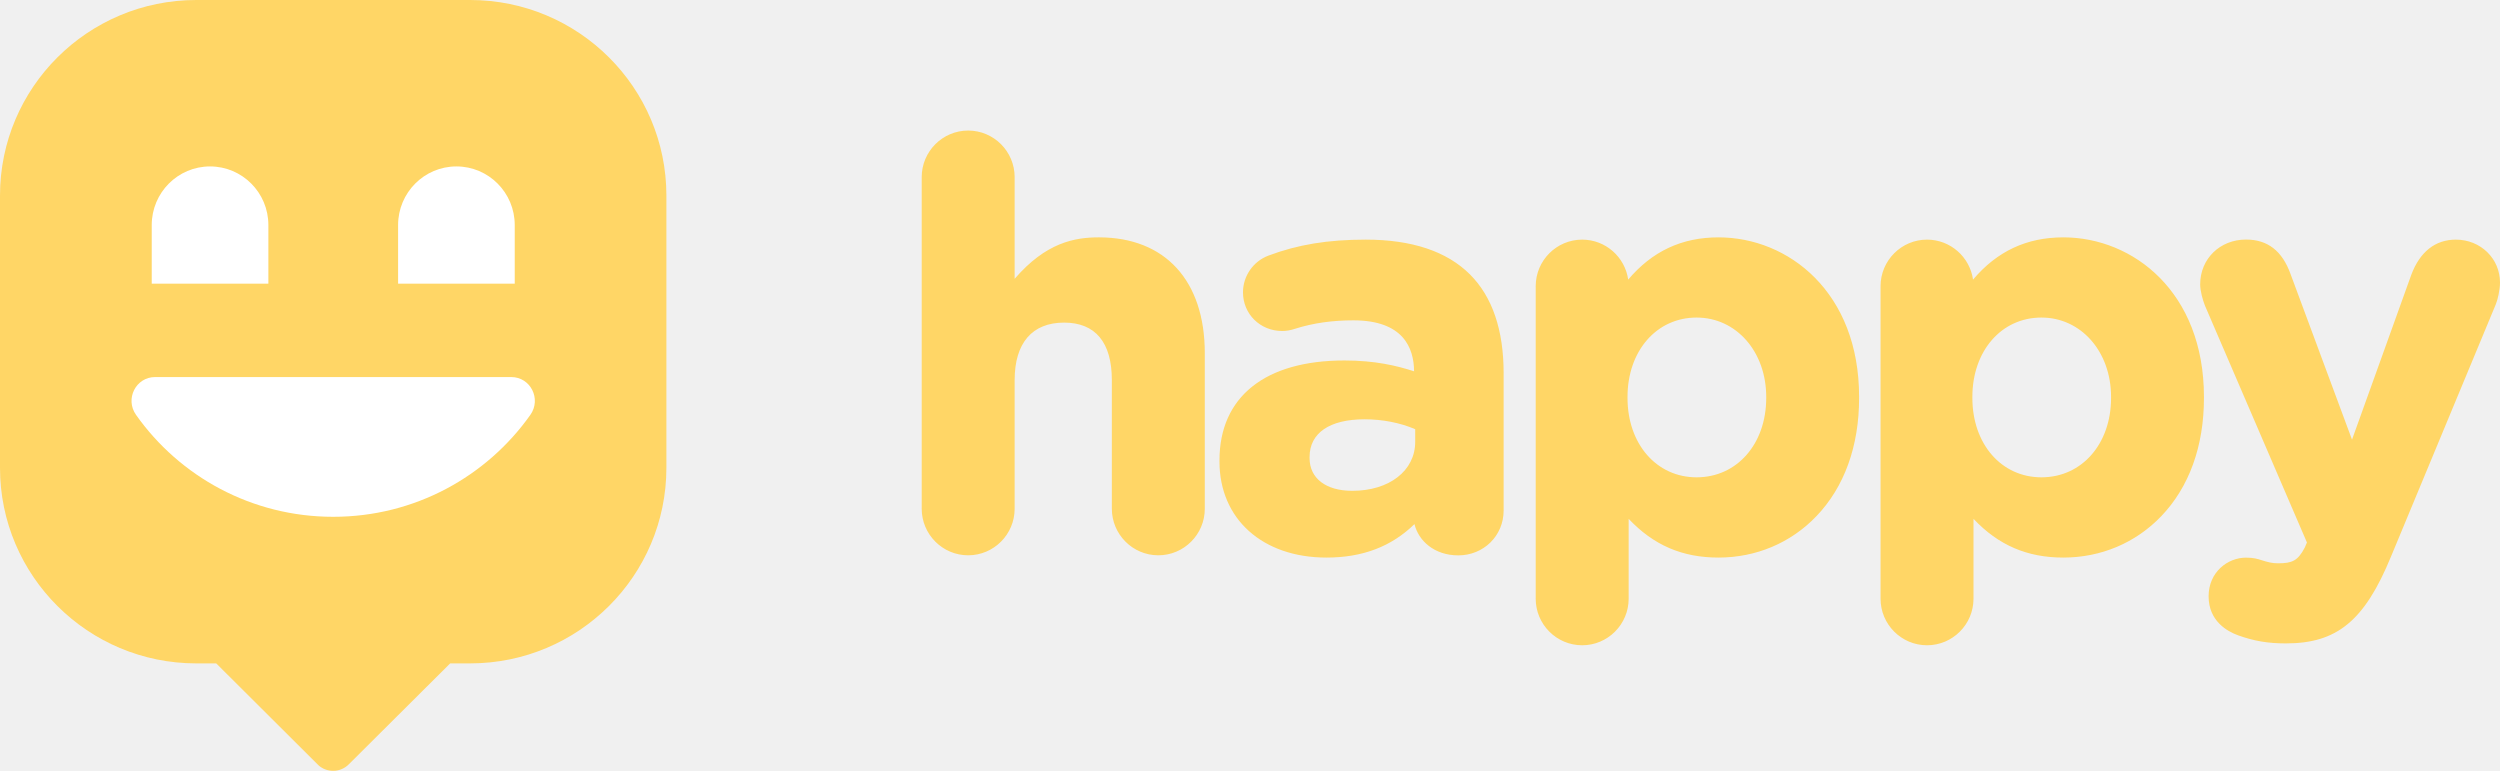
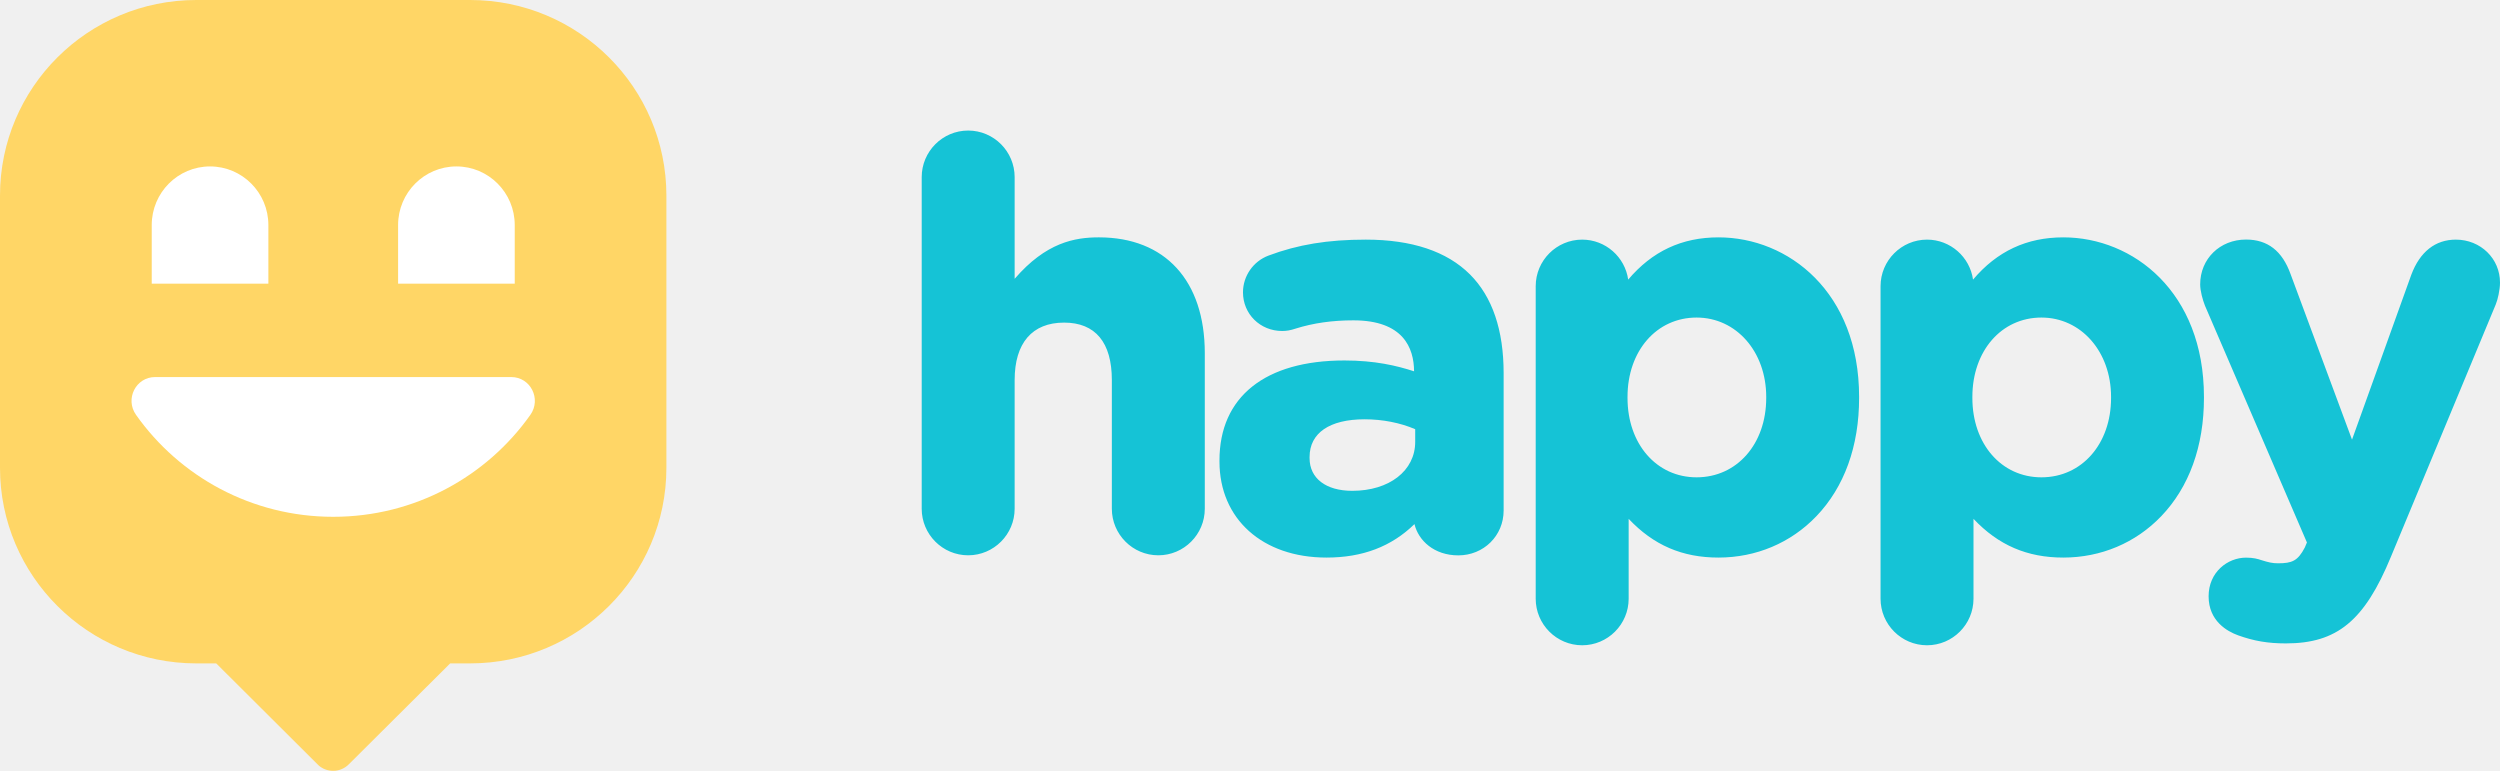
<svg xmlns="http://www.w3.org/2000/svg" width="240" height="74" viewBox="0 0 240 74" fill="none">
-   <path fill-rule="evenodd" clip-rule="evenodd" d="M105.488 22.786C103.168 22.786 100.414 23.278 97.406 26.766V17.005C97.406 14.539 95.405 12.533 92.944 12.533C90.484 12.533 88.483 14.539 88.483 17.005V48.837C88.483 51.303 90.484 53.309 92.944 53.309C95.405 53.309 97.406 51.303 97.406 48.837V36.483C97.406 32.931 99.089 30.97 102.154 30.97C105.156 30.97 106.737 32.873 106.737 36.483V48.837C106.737 51.303 108.738 53.309 111.199 53.309C113.659 53.309 115.66 51.303 115.66 48.837V33.889C115.654 26.939 111.855 22.786 105.488 22.786ZM131.111 23.004C127.478 23.004 124.597 23.476 121.773 24.537C120.307 25.086 119.326 26.504 119.326 28.063C119.326 30.146 120.977 31.775 123.086 31.775C123.52 31.775 123.883 31.711 124.38 31.545C126.095 31.008 127.905 30.753 129.925 30.753C134.718 30.753 135.738 33.404 135.751 35.646C134.087 35.103 131.99 34.605 129.065 34.605C121.442 34.605 117.069 38.099 117.069 44.2V44.308C117.069 49.821 121.2 53.527 127.344 53.527C130.805 53.527 133.578 52.472 135.789 50.313C136.165 51.891 137.676 53.316 139.996 53.316C142.437 53.316 144.349 51.425 144.349 49.01V35.831C144.349 31.685 143.266 28.491 141.118 26.345C138.9 24.128 135.534 23.004 131.111 23.004ZM129.817 47.119C127.287 47.119 125.719 45.918 125.719 43.983V43.874C125.719 41.568 127.644 40.252 131.003 40.252C132.723 40.252 134.438 40.59 135.859 41.204V42.424C135.859 45.184 133.374 47.119 129.817 47.119ZM156.306 26.843C158.613 24.116 161.456 22.787 164.974 22.787C171.686 22.787 178.474 28.044 178.474 38.099V38.208C178.474 42.839 177.053 46.762 174.369 49.56C171.915 52.121 168.582 53.527 164.974 53.527C161.501 53.527 158.741 52.339 156.351 49.809V57.475C156.351 59.941 154.349 61.946 151.889 61.946C149.429 61.946 147.427 59.941 147.427 57.475V27.476C147.427 25.01 149.429 23.004 151.889 23.004C154.139 23.004 156 24.678 156.306 26.843ZM169.557 38.099C169.557 33.762 166.683 30.485 162.871 30.485C159.034 30.485 156.242 33.685 156.242 38.099V38.208C156.242 42.622 159.028 45.823 162.871 45.823C166.746 45.823 169.557 42.622 169.557 38.208V38.099ZM198.08 22.787C194.561 22.787 191.719 24.116 189.411 26.843C189.105 24.678 187.244 23.004 184.994 23.004C182.534 23.004 180.533 25.01 180.533 27.476V57.475C180.533 59.941 182.534 61.946 184.994 61.946C187.455 61.946 189.456 59.941 189.456 57.475V49.809C191.846 52.339 194.606 53.527 198.08 53.527C201.687 53.527 205.021 52.121 207.475 49.56C210.158 46.762 211.579 42.839 211.579 38.208V38.099C211.579 28.044 204.791 22.787 198.08 22.787ZM195.976 30.485C199.788 30.485 202.662 33.762 202.662 38.099V38.208C202.662 42.622 199.852 45.823 195.976 45.823C192.133 45.823 189.348 42.622 189.348 38.208V38.099C189.348 33.685 192.139 30.485 195.976 30.485ZM231.485 26.377C232.313 24.166 233.792 23.004 235.761 23.004C238.139 23.004 240.006 24.824 240 27.137C240 27.808 239.783 28.779 239.592 29.226L229.528 53.45C226.998 59.589 224.359 61.767 219.445 61.767C217.711 61.767 216.379 61.537 214.849 60.988C213.797 60.605 212.026 59.608 212.026 57.245C212.026 54.919 213.855 53.533 215.62 53.533C216.321 53.533 216.742 53.654 217.08 53.769C217.775 53.987 218.157 54.076 218.686 54.076C220.025 54.076 220.586 53.859 221.261 52.562L221.465 52.077L211.675 29.341C211.452 28.779 211.216 27.91 211.216 27.303C211.216 24.85 213.109 22.997 215.62 22.997C217.692 22.997 219.094 24.083 219.897 26.319L225.793 42.207L231.485 26.377Z" fill="#FFD666" />
+   <path fill-rule="evenodd" clip-rule="evenodd" d="M105.488 22.786C103.168 22.786 100.414 23.278 97.406 26.766V17.005C97.406 14.539 95.405 12.533 92.944 12.533C90.484 12.533 88.483 14.539 88.483 17.005V48.837C88.483 51.303 90.484 53.309 92.944 53.309C95.405 53.309 97.406 51.303 97.406 48.837V36.483C97.406 32.931 99.089 30.97 102.154 30.97C105.156 30.97 106.737 32.873 106.737 36.483V48.837C106.737 51.303 108.738 53.309 111.199 53.309C113.659 53.309 115.66 51.303 115.66 48.837V33.889C115.654 26.939 111.855 22.786 105.488 22.786ZM131.111 23.004C127.478 23.004 124.597 23.476 121.773 24.537C120.307 25.086 119.326 26.504 119.326 28.063C119.326 30.146 120.977 31.775 123.086 31.775C123.52 31.775 123.883 31.711 124.38 31.545C126.095 31.008 127.905 30.753 129.925 30.753C134.718 30.753 135.738 33.404 135.751 35.646C134.087 35.103 131.99 34.605 129.065 34.605C121.442 34.605 117.069 38.099 117.069 44.2V44.308C117.069 49.821 121.2 53.527 127.344 53.527C130.805 53.527 133.578 52.472 135.789 50.313C136.165 51.891 137.676 53.316 139.996 53.316C142.437 53.316 144.349 51.425 144.349 49.01V35.831C144.349 31.685 143.266 28.491 141.118 26.345C138.9 24.128 135.534 23.004 131.111 23.004ZM129.817 47.119C127.287 47.119 125.719 45.918 125.719 43.983V43.874C125.719 41.568 127.644 40.252 131.003 40.252C132.723 40.252 134.438 40.59 135.859 41.204V42.424C135.859 45.184 133.374 47.119 129.817 47.119ZM156.306 26.843C158.613 24.116 161.456 22.787 164.974 22.787C171.686 22.787 178.474 28.044 178.474 38.099V38.208C178.474 42.839 177.053 46.762 174.369 49.56C171.915 52.121 168.582 53.527 164.974 53.527C161.501 53.527 158.741 52.339 156.351 49.809V57.475C156.351 59.941 154.349 61.946 151.889 61.946C149.429 61.946 147.427 59.941 147.427 57.475V27.476C147.427 25.01 149.429 23.004 151.889 23.004C154.139 23.004 156 24.678 156.306 26.843ZM169.557 38.099C169.557 33.762 166.683 30.485 162.871 30.485C159.034 30.485 156.242 33.685 156.242 38.099V38.208C156.242 42.622 159.028 45.823 162.871 45.823C166.746 45.823 169.557 42.622 169.557 38.208V38.099ZM198.08 22.787C194.561 22.787 191.719 24.116 189.411 26.843C189.105 24.678 187.244 23.004 184.994 23.004C182.534 23.004 180.533 25.01 180.533 27.476V57.475C180.533 59.941 182.534 61.946 184.994 61.946C187.455 61.946 189.456 59.941 189.456 57.475V49.809C191.846 52.339 194.606 53.527 198.08 53.527C201.687 53.527 205.021 52.121 207.475 49.56C210.158 46.762 211.579 42.839 211.579 38.208V38.099C211.579 28.044 204.791 22.787 198.08 22.787ZM195.976 30.485C199.788 30.485 202.662 33.762 202.662 38.099V38.208C202.662 42.622 199.852 45.823 195.976 45.823C192.133 45.823 189.348 42.622 189.348 38.208V38.099C189.348 33.685 192.139 30.485 195.976 30.485ZM231.485 26.377C232.313 24.166 233.792 23.004 235.761 23.004C238.139 23.004 240.006 24.824 240 27.137C240 27.808 239.783 28.779 239.592 29.226L229.528 53.45C226.998 59.589 224.359 61.767 219.445 61.767C217.711 61.767 216.379 61.537 214.849 60.988C213.797 60.605 212.026 59.608 212.026 57.245C212.026 54.919 213.855 53.533 215.62 53.533C216.321 53.533 216.742 53.654 217.08 53.769C217.775 53.987 218.157 54.076 218.686 54.076C220.025 54.076 220.586 53.859 221.261 52.562L221.465 52.077L211.675 29.341C211.452 28.779 211.216 27.91 211.216 27.303C211.216 24.85 213.109 22.997 215.62 22.997C217.692 22.997 219.094 24.083 219.897 26.319L225.793 42.207L231.485 26.377Z" fill="#15C3D6" />
  <path d="M63.974 18.779V44.908C63.974 55.278 55.534 63.686 45.124 63.686H43.217L33.48 73.379C33.099 73.759 32.572 74 31.987 74C31.447 74 30.957 73.804 30.582 73.475L30.417 73.31L30.411 73.304L20.757 63.686H18.844C8.44 63.686 0 55.278 0 44.908V18.779C0 8.408 8.44 0 18.85 0H45.124C55.534 0 63.974 8.408 63.974 18.779Z" fill="#FFD666" />
  <path d="M14.895 36.197C13.039 36.197 11.981 38.304 13.058 39.825C17.245 45.75 24.168 49.613 31.99 49.613C39.812 49.613 46.729 45.744 50.916 39.825C51.992 38.304 50.934 36.197 49.079 36.197H14.895Z" fill="white" />
  <path d="M25.764 27.23H14.566V21.604C14.566 18.498 17.074 15.977 20.165 15.977C23.256 15.977 25.764 18.498 25.764 21.604V27.23Z" fill="white" />
  <path d="M49.415 27.23H38.217V21.604C38.217 18.498 40.725 15.977 43.816 15.977C46.907 15.977 49.415 18.498 49.415 21.604V27.23Z" fill="white" />
</svg>
